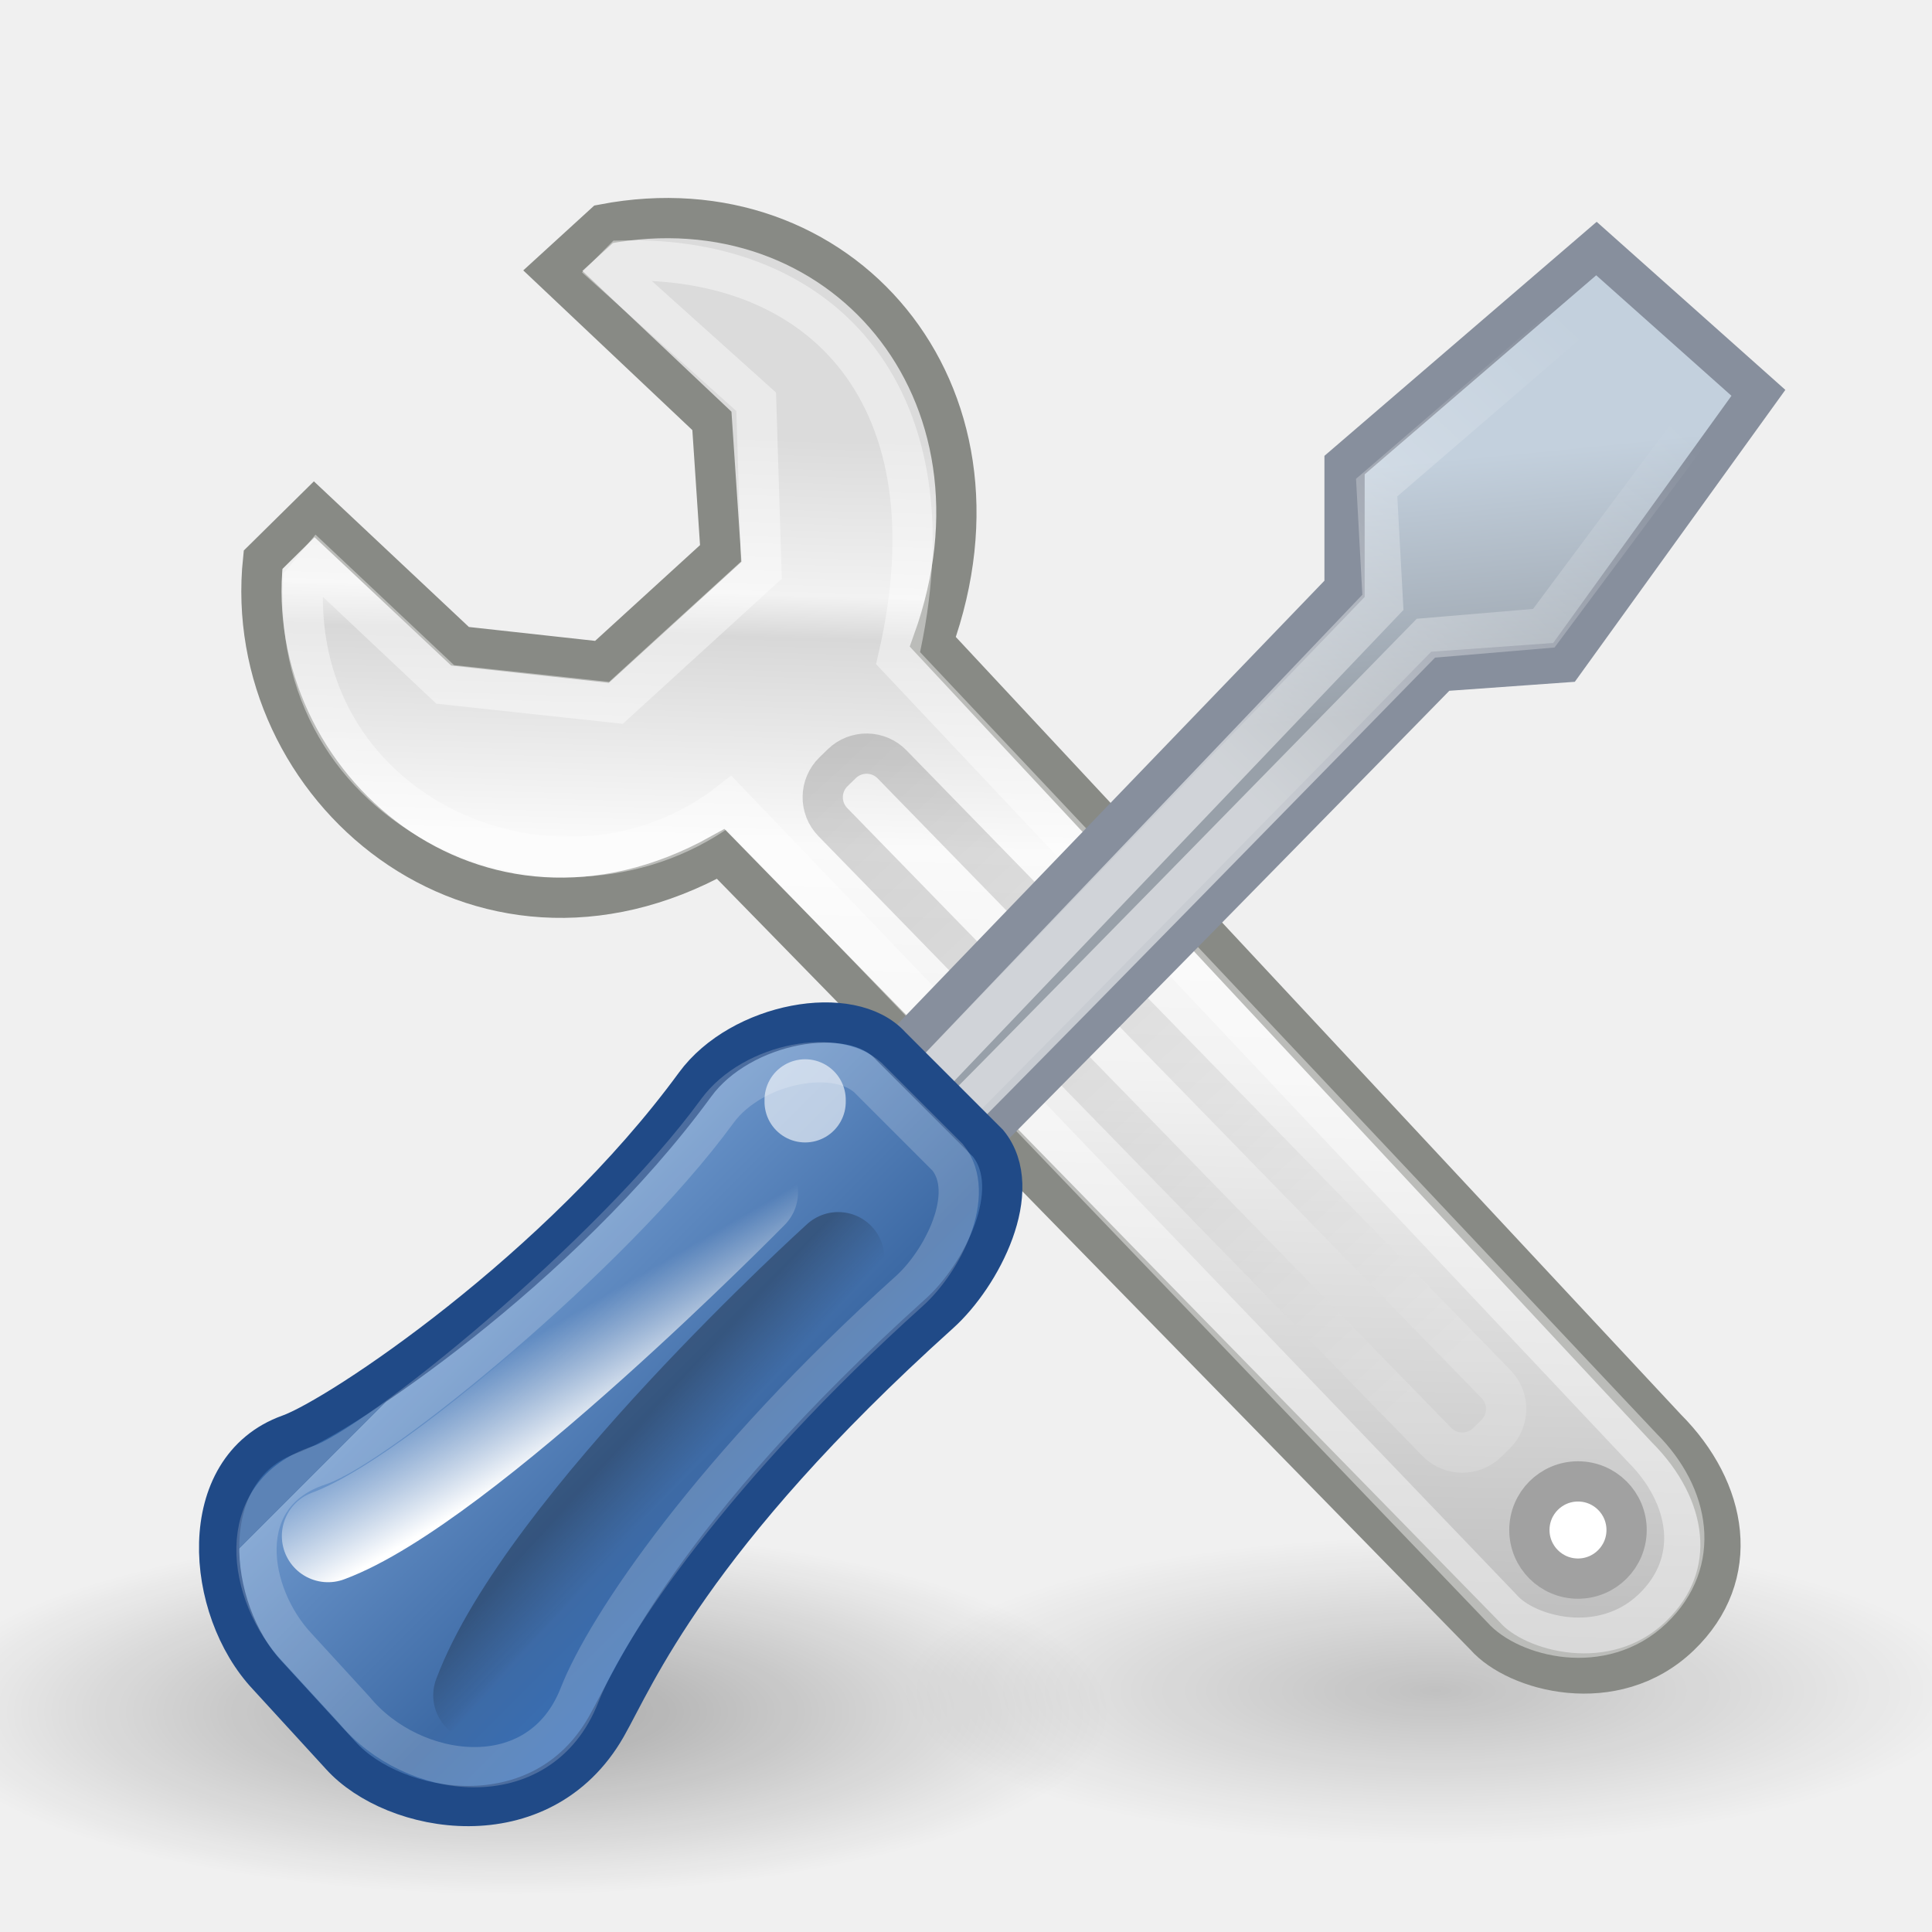
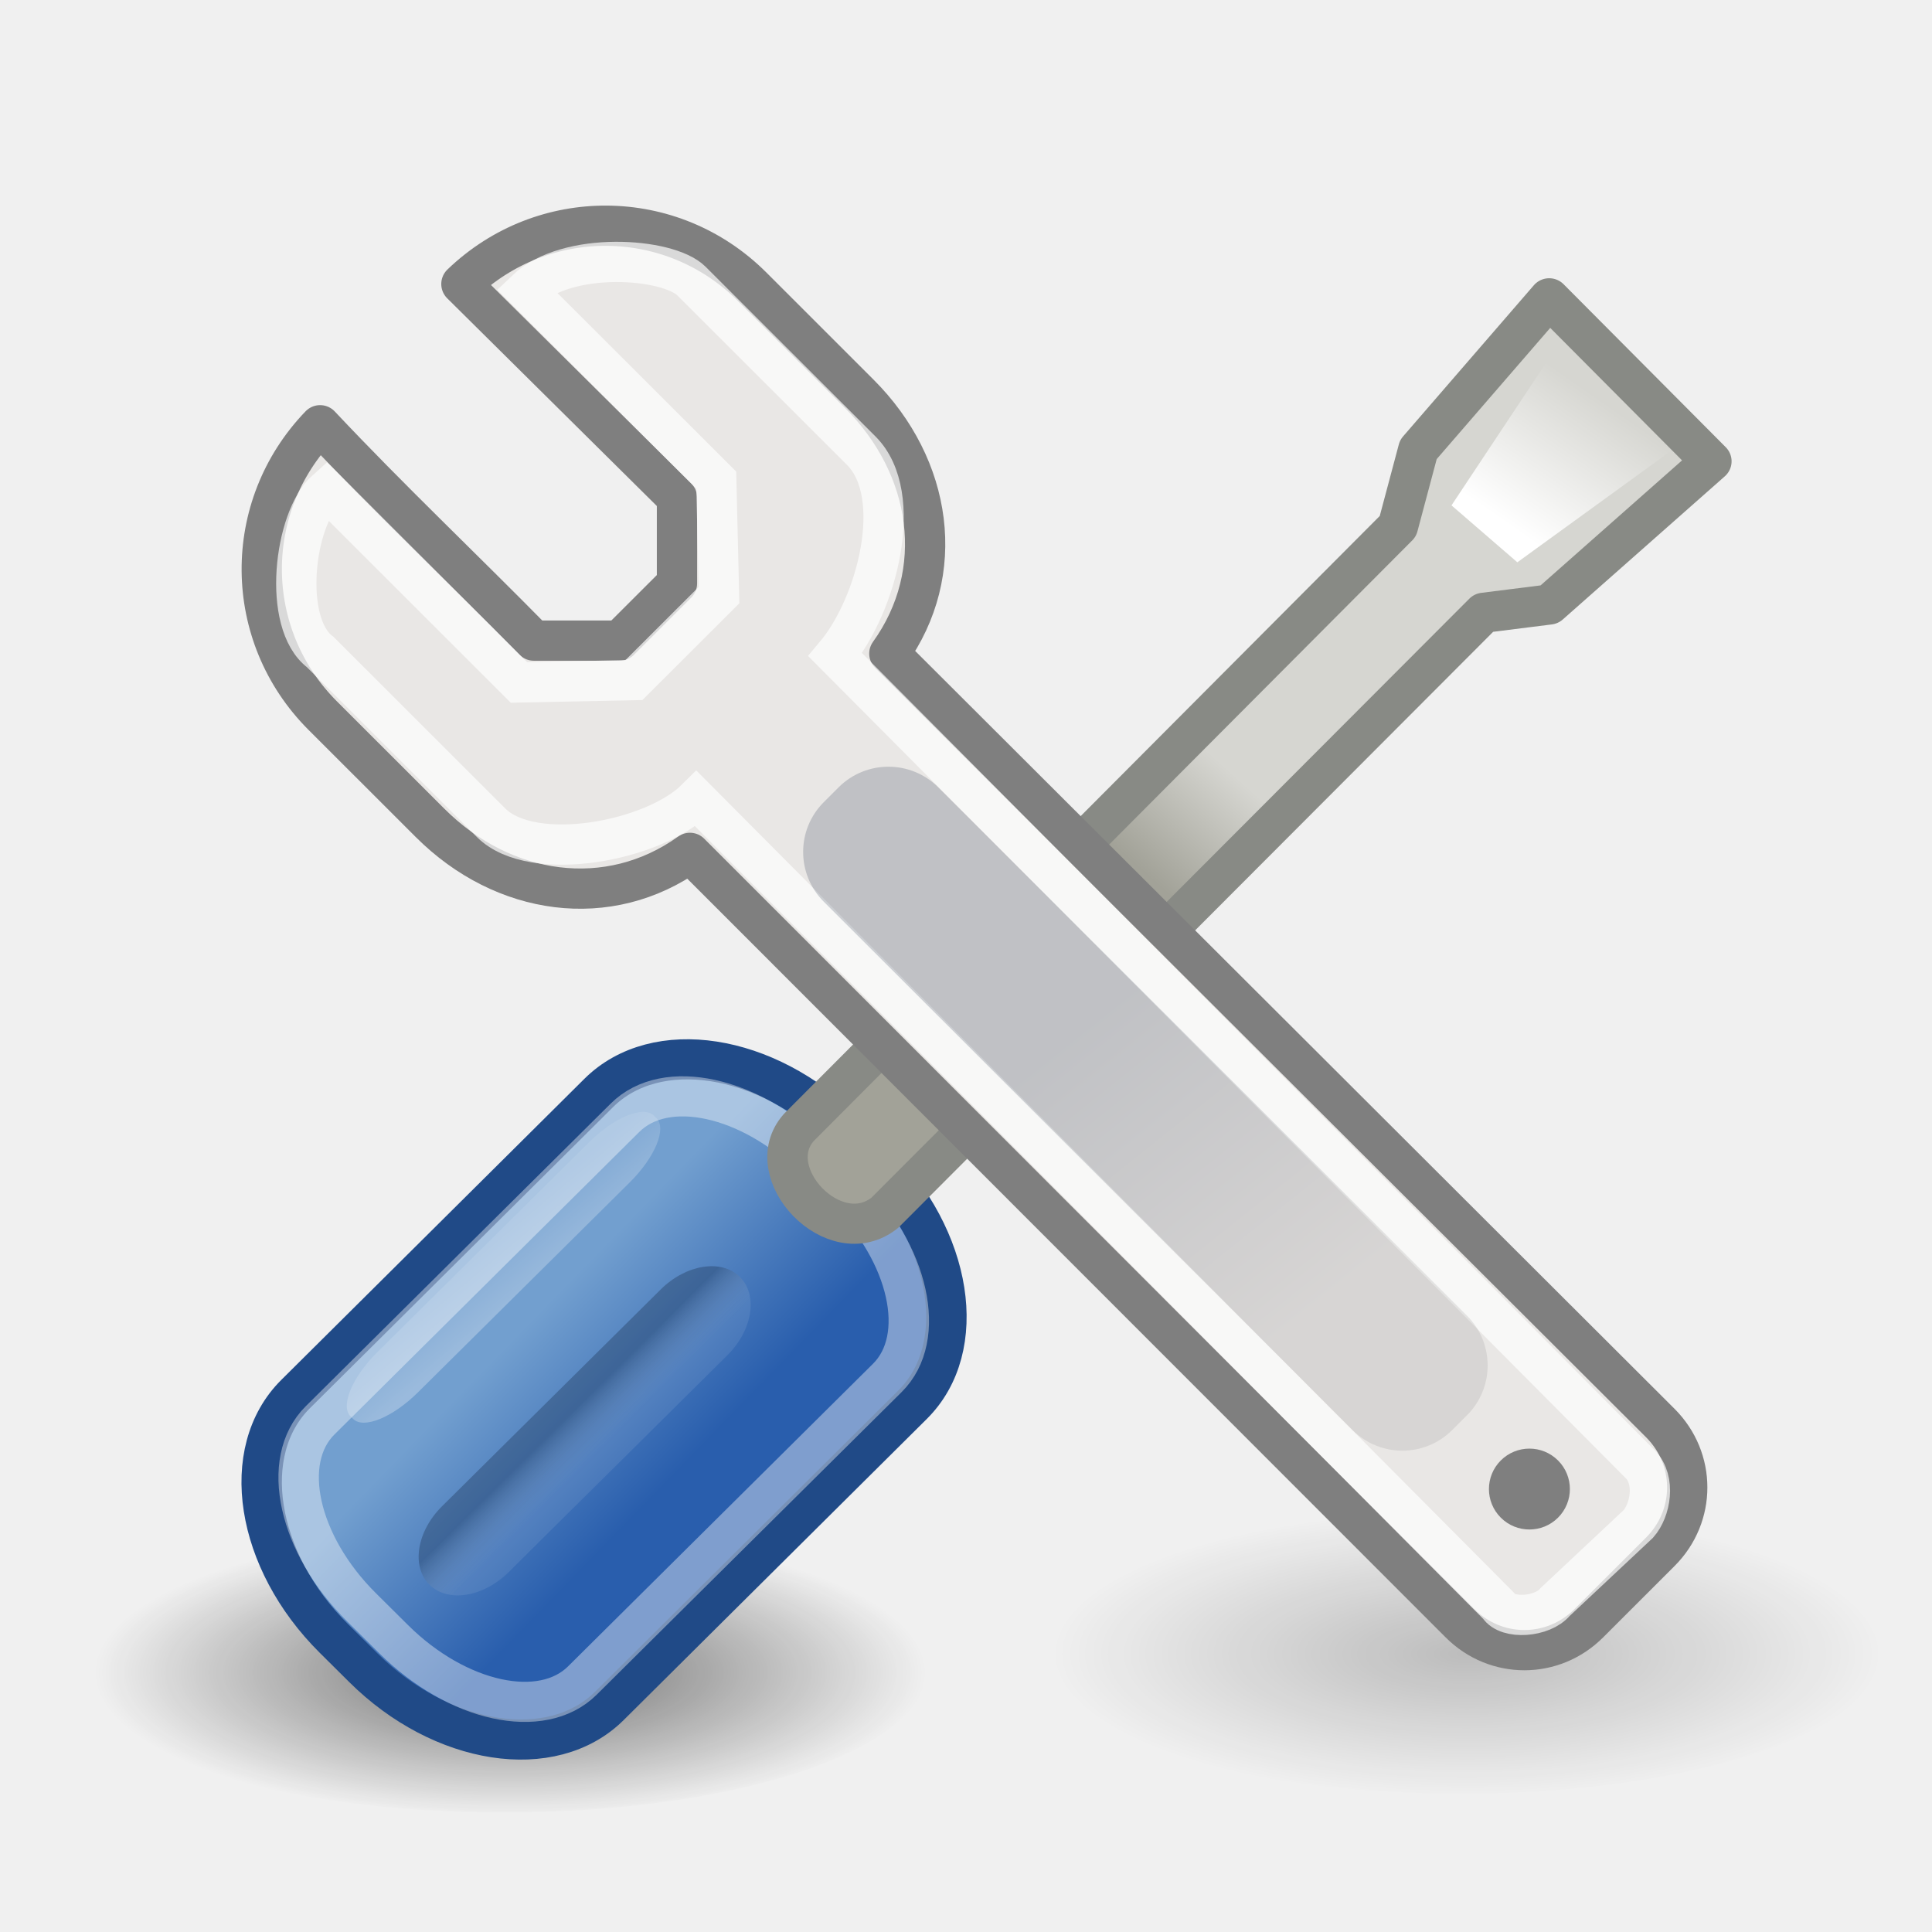
- <svg xmlns="http://www.w3.org/2000/svg" xmlns:xlink="http://www.w3.org/1999/xlink" width="48px" height="48px" id="svg11300">
-   <defs id="defs3">
-     <linearGradient id="linearGradient2250">
-       <stop style="stop-color:#ffffff;stop-opacity:1;" offset="0" id="stop2252" />
-       <stop style="stop-color:#ffffff;stop-opacity:0;" offset="1" id="stop2254" />
+ <svg xmlns="http://www.w3.org/2000/svg" xmlns:xlink="http://www.w3.org/1999/xlink" width="48px" height="48px" id="svg4289">
+   <defs id="defs4291">
+     <linearGradient id="linearGradient2834">
+       <stop style="stop-color:white;stop-opacity:1;" offset="0" id="stop2836" />
+       <stop style="stop-color:white;stop-opacity:0;" offset="1" id="stop2838" />
    </linearGradient>
-     <linearGradient id="linearGradient2265">
-       <stop style="stop-color:#000000;stop-opacity:1;" offset="0" id="stop2267" />
-       <stop style="stop-color:#000000;stop-opacity:0;" offset="1" id="stop2269" />
+     <linearGradient id="linearGradient2808">
+       <stop id="stop2810" offset="0" style="stop-color:white;stop-opacity:1;" />
+       <stop id="stop2812" offset="1" style="stop-color:white;stop-opacity:0.294" />
    </linearGradient>
-     <linearGradient id="linearGradient2257">
-       <stop style="stop-color:#ffffff;stop-opacity:1;" offset="0" id="stop2259" />
-       <stop style="stop-color:#ffffff;stop-opacity:0;" offset="1" id="stop2261" />
+     <linearGradient id="linearGradient2796">
+       <stop style="stop-color:#d6d6d1;stop-opacity:1;" offset="0" id="stop2798" />
+       <stop style="stop-color:#a2a298;stop-opacity:1;" offset="1" id="stop2800" />
    </linearGradient>
-     <linearGradient id="linearGradient3087">
-       <stop style="stop-color:#3465a4;stop-opacity:1;" offset="0" id="stop3089" />
-       <stop id="stop3095" offset="0" style="stop-color:#9fbce1;stop-opacity:1;" />
-       <stop style="stop-color:#6b95ca;stop-opacity:1;" offset="0" id="stop2242" />
-       <stop id="stop2244" offset="0.75" style="stop-color:#3d6aa5;stop-opacity:1;" />
-       <stop style="stop-color:#386eb4;stop-opacity:1;" offset="1" id="stop3091" />
+     <linearGradient id="linearGradient6221">
+       <stop style="stop-color:black;stop-opacity:1;" offset="0" id="stop6223" />
+       <stop style="stop-color:black;stop-opacity:0;" offset="1" id="stop6225" />
    </linearGradient>
-     <linearGradient id="linearGradient3077">
-       <stop style="stop-color:#98a0a9;stop-opacity:1;" offset="0" id="stop3079" />
-       <stop style="stop-color:#c3d0dd;stop-opacity:1;" offset="1" id="stop3081" />
+     <linearGradient id="linearGradient5280">
+       <stop id="stop5282" offset="0" style="stop-color:#0c1d35;stop-opacity:1" />
+       <stop id="stop5284" offset="1" style="stop-color:#898989;stop-opacity:1" />
    </linearGradient>
-     <linearGradient id="linearGradient3061">
-       <stop style="stop-color:#ffffff;stop-opacity:1;" offset="0" id="stop3063" />
-       <stop style="stop-color:#000000;stop-opacity:1;" offset="1" id="stop3065" />
+     <linearGradient id="linearGradient5220">
+       <stop style="stop-color:#0c1d35;stop-opacity:1" offset="0" id="stop5222" />
+       <stop style="stop-color:white;stop-opacity:0.294" offset="1" id="stop5224" />
    </linearGradient>
-     <linearGradient id="linearGradient3049">
-       <stop style="stop-color:#b6b6b6;stop-opacity:1;" offset="0" id="stop3051" />
-       <stop id="stop2262" offset="0.5" style="stop-color:#f2f2f2;stop-opacity:1;" />
-       <stop style="stop-color:#fafafa;stop-opacity:1;" offset="0.676" id="stop2264" />
-       <stop id="stop2268" offset="0.841" style="stop-color:#d8d8d8;stop-opacity:1;" />
-       <stop id="stop2266" offset="0.875" style="stop-color:#f2f2f2;stop-opacity:1;" />
-       <stop style="stop-color:#dbdbdb;stop-opacity:1;" offset="1" id="stop3053" />
+     <linearGradient id="linearGradient5210">
+       <stop style="stop-color:#729fcf;stop-opacity:1" offset="0" id="stop5212" />
+       <stop style="stop-color:#295ead;stop-opacity:1" offset="1" id="stop5214" />
    </linearGradient>
-     <linearGradient id="linearGradient3041">
-       <stop style="stop-color:#000000;stop-opacity:1;" offset="0" id="stop3043" />
-       <stop style="stop-color:#000000;stop-opacity:0;" offset="1" id="stop3045" />
-     </linearGradient>
-     <radialGradient xlink:href="#linearGradient3041" id="radialGradient3047" cx="24.812" cy="39.125" fx="24.812" fy="39.125" r="17.688" gradientTransform="matrix(1,0,0,0.374558,7.194333e-15,24.47041)" gradientUnits="userSpaceOnUse" />
-     <linearGradient xlink:href="#linearGradient3049" id="linearGradient3055" x1="19.648" y1="42.254" x2="20.631" y2="6.776" gradientUnits="userSpaceOnUse" gradientTransform="matrix(0.87827,0,0,0.87827,2.536988,4.967681)" />
-     <linearGradient xlink:href="#linearGradient3061" id="linearGradient3067" x1="50.153" y1="-3.632" x2="25.291" y2="-4.3" gradientUnits="userSpaceOnUse" gradientTransform="matrix(0.87827,-1.375944e-15,1.375944e-15,0.87827,5.328299,1.650243)" />
-     <linearGradient xlink:href="#linearGradient3077" id="linearGradient3083" x1="38.228" y1="13.603" x2="37.535" y2="6.629" gradientUnits="userSpaceOnUse" gradientTransform="matrix(0.87827,0,0,0.87827,2.847503,5.588712)" />
-     <linearGradient xlink:href="#linearGradient3087" id="linearGradient3093" x1="9.75" y1="32.284" x2="16.915" y2="39.443" gradientUnits="userSpaceOnUse" gradientTransform="matrix(0.87827,0,0,0.87827,2.536988,4.967681)" />
-     <linearGradient xlink:href="#linearGradient2257" id="linearGradient2263" x1="12.005" y1="35.688" x2="10.651" y2="33.195" gradientUnits="userSpaceOnUse" gradientTransform="matrix(1.007254,-2.636526e-2,2.636526e-2,1.007254,1.593411,7.919100e-2)" />
-     <linearGradient xlink:href="#linearGradient2265" id="linearGradient2271" x1="14.018" y1="36.943" x2="15.416" y2="38.268" gradientUnits="userSpaceOnUse" gradientTransform="matrix(0.878099,-1.732370e-2,1.732370e-2,0.878099,2.163687,4.067899)" />
-     <linearGradient xlink:href="#linearGradient2250" id="linearGradient2256" x1="31.177" y1="19.822" x2="40.859" y2="9.657" gradientUnits="userSpaceOnUse" />
-     <radialGradient xlink:href="#linearGradient3041" id="radialGradient2260" gradientUnits="userSpaceOnUse" gradientTransform="matrix(1,0,0,0.374558,7.272829e-15,24.47041)" cx="24.812" cy="39.125" fx="24.812" fy="39.125" r="17.688" />
+     <linearGradient xlink:href="#linearGradient5280" id="linearGradient5310" gradientUnits="userSpaceOnUse" gradientTransform="matrix(1,0,0,1.125,10.18406,-6.709383)" x1="-7.133" y1="37.777" x2="-7.935" y2="45.847" />
+     <linearGradient xlink:href="#linearGradient5210" id="linearGradient5325" gradientUnits="userSpaceOnUse" gradientTransform="translate(41.96397,-27.37022)" x1="-10.695" y1="41.106" x2="-5.479" y2="41.017" />
+     <linearGradient xlink:href="#linearGradient5220" id="linearGradient5327" gradientUnits="userSpaceOnUse" gradientTransform="matrix(0.579842,0,0,0.676482,38.80719,-11.92056)" x1="-8.938" y1="40.375" x2="-7" y2="40.375" />
+     <radialGradient xlink:href="#linearGradient6221" id="radialGradient6227" cx="21.96" cy="34.498" fx="21.96" fy="34.498" r="12.728" gradientTransform="matrix(0.982963,0,0,0.508943,0.37414,16.84139)" gradientUnits="userSpaceOnUse" />
+     <radialGradient xlink:href="#linearGradient6221" id="radialGradient4326" gradientUnits="userSpaceOnUse" gradientTransform="matrix(0.982963,0,0,0.508943,0.37414,16.84139)" cx="21.96" cy="34.498" fx="21.96" fy="34.498" r="12.728" />
+     <linearGradient xlink:href="#linearGradient2796" id="linearGradient2802" x1="29.433" y1="18.474" x2="27.225" y2="20.912" gradientUnits="userSpaceOnUse" />
+     <linearGradient xlink:href="#linearGradient2808" id="linearGradient2806" gradientUnits="userSpaceOnUse" gradientTransform="matrix(0.579842,0,0,0.676482,34.96935,-13.25847)" x1="-6.979" y1="37.127" x2="-9.904" y2="36.848" />
+     <linearGradient xlink:href="#linearGradient2834" id="linearGradient2840" x1="37.625" y1="13.16" x2="39.844" y2="9.973" gradientUnits="userSpaceOnUse" />
  </defs>
  <g id="layer1">
-     <path transform="matrix(0.751118,0,0,0.578703,17.04087,19.36341)" d="M 42.5 39.125 A 17.688 6.625 0 1 1  7.125,39.125 A 17.688 6.625 0 1 1  42.5 39.125 z" id="path2258" style="opacity:0.199;color:#000000;fill:url(#radialGradient2260);fill-opacity:1;fill-rule:nonzero;stroke:none;stroke-width:1;stroke-linecap:butt;stroke-linejoin:miter;marker:none;marker-start:none;marker-mid:none;marker-end:none;stroke-miterlimit:4;stroke-dasharray:none;stroke-dashoffset:0;stroke-opacity:1;visibility:visible;display:inline;overflow:visible" />
-     <path style="opacity:0.312;color:#000000;fill:url(#radialGradient3047);fill-opacity:1;fill-rule:nonzero;stroke:none;stroke-width:1;stroke-linecap:butt;stroke-linejoin:miter;marker:none;marker-start:none;marker-mid:none;marker-end:none;stroke-miterlimit:4;stroke-dasharray:none;stroke-dashoffset:0;stroke-opacity:1;visibility:visible;display:inline;overflow:visible" id="path3039" d="M 42.5 39.125 A 17.688 6.625 0 1 1  7.125,39.125 A 17.688 6.625 0 1 1  42.5 39.125 z" transform="matrix(0.836071,0,0,0.685436,-7.959607,15.71781)" />
-     <path style="opacity:1;color:#000000;fill:url(#linearGradient3055);fill-opacity:1;fill-rule:nonzero;stroke:#888a85;stroke-width:1;stroke-linecap:butt;stroke-linejoin:miter;marker:none;marker-start:none;marker-mid:none;marker-end:none;stroke-miterlimit:4;stroke-dasharray:none;stroke-dashoffset:0;stroke-opacity:1;visibility:visible;display:inline;overflow:visible" d="M 17.907,21.216 L 36.899,40.647 C 37.668,41.526 40.103,42.204 41.73,40.647 C 43.301,39.144 42.937,37.025 41.4,35.488 L 23.176,15.946 C 25.426,9.696 20.872,4.446 14.997,5.571 L 13.735,6.724 L 17.687,10.457 L 17.907,13.75 L 14.956,16.444 L 11.429,16.056 L 7.807,12.653 C 7.807,12.653 6.536,13.907 6.536,13.907 C 5.946,19.549 11.844,24.591 17.907,21.216 z " id="path2140" />
-     <path id="path3057" d="M 18.117,19.94 L 37.32,39.968 C 37.915,40.648 39.8,41.173 41.06,39.968 C 42.276,38.804 41.995,37.163 40.805,35.973 L 22.313,16.352 C 23.813,9.852 20.454,6.348 15.454,6.473 L 15.184,6.746 L 18.787,9.982 L 18.917,14.164 L 15.303,17.462 L 11.061,17.004 L 7.885,14.013 L 7.532,14.443 C 7.219,20.412 14.024,23.128 18.117,19.94 z " style="opacity:0.426;color:#000000;fill:none;fill-opacity:1;fill-rule:nonzero;stroke:#ffffff;stroke-width:1;stroke-linecap:butt;stroke-linejoin:miter;marker:none;marker-start:none;marker-mid:none;marker-end:none;stroke-miterlimit:4;stroke-dasharray:none;stroke-dashoffset:0;stroke-opacity:1;visibility:visible;display:inline;overflow:visible" />
-     <rect style="opacity:0.17;color:#000000;fill:none;fill-opacity:1;fill-rule:nonzero;stroke:url(#linearGradient3067);stroke-width:1;stroke-linecap:butt;stroke-linejoin:miter;marker:none;marker-start:none;marker-mid:none;marker-end:none;stroke-miterlimit:4;stroke-dasharray:none;stroke-dashoffset:0;stroke-opacity:1;visibility:visible;display:inline;overflow:visible" id="rect3059" width="23.268" height="2.055" x="28.185" y="-2.618" rx="0.884" ry="0.884" transform="matrix(0.697938,0.716158,-0.716158,0.697938,0,0)" />
-     <path style="opacity:1;color:#000000;fill:url(#linearGradient3083);fill-opacity:1;fill-rule:nonzero;stroke:#878f9d;stroke-width:1;stroke-linecap:butt;stroke-linejoin:miter;marker:none;marker-start:none;marker-mid:none;marker-end:none;stroke-miterlimit:4;stroke-dasharray:none;stroke-dashoffset:0;stroke-opacity:1;visibility:visible;display:inline;overflow:visible" d="M 22.499,30.125 C 23.332,29.411 35.783,16.677 35.783,16.677 L 38.857,16.457 L 43.687,9.76 L 39.663,6.175 L 33.405,11.555 L 33.405,14.629 L 20.67,27.858 C 20.066,28.461 21.73,30.784 22.499,30.125 z " id="path2144" />
-     <path id="path3085" d="M 22.402,29.085 C 23.049,28.531 35.426,15.856 35.426,15.856 L 38.355,15.608 L 42.569,9.946 L 39.679,7.397 L 34.203,12.114 L 34.358,14.965 L 21.682,28.257 C 21.213,28.726 21.806,29.597 22.402,29.085 z " style="opacity:0.54;color:#000000;fill:none;fill-opacity:1;fill-rule:nonzero;stroke:url(#linearGradient2256);stroke-width:1;stroke-linecap:butt;stroke-linejoin:miter;marker:none;marker-start:none;marker-mid:none;marker-end:none;stroke-miterlimit:4;stroke-dasharray:none;stroke-dashoffset:0;stroke-opacity:1;visibility:visible;display:inline;overflow:visible" />
-     <path style="color:#000000;fill:url(#linearGradient3093);fill-opacity:1;fill-rule:nonzero;stroke:#204a87;stroke-width:1;stroke-linecap:butt;stroke-linejoin:miter;stroke-miterlimit:4;stroke-dashoffset:0;stroke-opacity:1;marker:none;marker-start:none;marker-mid:none;marker-end:none;visibility:visible;display:inline;overflow:visible" d="M 8.465,43.612 C 9.782,45.077 13.439,45.74 15.061,42.902 C 15.768,41.664 17.155,38.199 23.342,32.63 C 24.381,31.696 25.482,29.559 24.549,28.407 L 22.133,25.991 C 21.145,24.893 18.399,25.406 17.272,26.942 C 13.913,31.538 8.426,35.197 7.189,35.639 C 4.821,36.485 5.087,39.975 6.654,41.635 L 8.465,43.612 z " id="path2142" />
-     <path style="opacity:1;color:#000000;fill:#ffffff;fill-opacity:1;fill-rule:nonzero;stroke:#a1a1a1;stroke-width:1.139;stroke-linecap:butt;stroke-linejoin:miter;marker:none;marker-start:none;marker-mid:none;marker-end:none;stroke-miterlimit:4;stroke-dasharray:none;stroke-dashoffset:0;stroke-opacity:1;visibility:visible;display:inline;overflow:visible" id="path2146" d="M 43.25 37.5 A 1.375 1.375 0 1 1  40.5,37.5 A 1.375 1.375 0 1 1  43.25 37.5 z" transform="matrix(0.87827,0,0,0.87827,2.427204,5.077464)" />
-     <path style="opacity:0.602;color:#000000;fill:#ffffff;fill-opacity:1;fill-rule:nonzero;stroke:none;stroke-width:1;stroke-linecap:butt;stroke-linejoin:miter;marker:none;marker-start:none;marker-mid:none;marker-end:none;stroke-miterlimit:4;stroke-dasharray:none;stroke-dashoffset:0;stroke-opacity:1;visibility:visible;display:inline;overflow:visible" id="path3101" d="M 20.771 28.201 A 1.768 1.768 0 1 1  17.236,28.201 A 1.768 1.768 0 1 1  20.771 28.201 z" transform="matrix(0.570876,0,0,0.570876,9.154848,11.25111)" />
-     <path style="opacity:1;color:#000000;fill:none;fill-opacity:1;fill-rule:nonzero;stroke:url(#linearGradient2263);stroke-width:2.295;stroke-linecap:round;stroke-linejoin:round;marker:none;marker-start:none;marker-mid:none;marker-end:none;stroke-miterlimit:4;stroke-dasharray:none;stroke-dashoffset:0;stroke-opacity:1;visibility:visible;display:inline;overflow:visible" d="M 18.679,29.625 C 18.679,29.625 11.509,36.924 8.15,38.162" id="path3103" />
-     <path id="path2270" d="M 8.806,42.487 C 10.247,44.232 13.406,44.648 14.397,42.116 C 15.078,40.377 17.731,36.45 22.595,32.073 C 23.412,31.338 24.277,29.658 23.543,28.752 L 21.645,26.854 C 20.868,25.99 18.709,26.393 17.823,27.601 C 15.183,31.214 9.34,35.941 7.927,36.407 C 5.741,37.128 6.15,39.628 7.382,40.933 L 8.806,42.487 z " style="color:#000000;fill:none;fill-opacity:1;fill-rule:nonzero;stroke:#ffffff;stroke-width:1;stroke-linecap:butt;stroke-linejoin:miter;marker:none;marker-start:none;marker-mid:none;marker-end:none;stroke-miterlimit:4;stroke-dasharray:none;stroke-dashoffset:0;stroke-opacity:1;visibility:visible;display:inline;overflow:visible;opacity:0.199" />
-     <path style="opacity:0.278;color:#000000;fill:none;fill-opacity:1;fill-rule:nonzero;stroke:url(#linearGradient2271);stroke-width:2.295;stroke-linecap:round;stroke-linejoin:round;marker:none;marker-start:none;marker-mid:none;marker-end:none;stroke-miterlimit:4;stroke-dashoffset:0;stroke-opacity:1;visibility:visible;display:inline;overflow:visible" d="M 20.825,31.261 C 20.825,31.261 13.502,37.878 11.911,42.121" id="path2247" />
+     <path style="opacity:0.216;fill:url(#radialGradient4326);fill-opacity:1;stroke:none;stroke-width:1;stroke-linecap:round;stroke-linejoin:round;stroke-miterlimit:4;stroke-dasharray:none;stroke-opacity:1" id="path4324" d="M 34.471 34.3 A 12.728 6.364 0 1 1  9.016,34.3 A 12.728 6.364 0 1 1  34.471 34.3 z" transform="matrix(0.824957,0,0,0.549971,18.3303,22.17163)" />
+     <path style="opacity:0.558;fill:url(#radialGradient6227);fill-opacity:1;stroke:none;stroke-width:1;stroke-linecap:round;stroke-linejoin:round;stroke-miterlimit:4;stroke-dasharray:none;stroke-opacity:1" id="path5331" d="M 34.471 34.3 A 12.728 6.364 0 1 1  9.016,34.3 A 12.728 6.364 0 1 1  34.471 34.3 z" transform="matrix(0.824957,0,0,0.549971,-5.437469,22.6361)" />
+     <g id="g5318" transform="matrix(1.006671,0,0,1,0.966642,0.716205)">
+       <rect transform="matrix(0.707107,0.707107,-0.707107,0.707107,0,0)" ry="3.624" rx="4.961" y="5.302" x="28.464" height="17.828" width="10.954" id="rect5288" style="opacity:1;fill:url(#linearGradient5325);fill-opacity:1;stroke:#204a87;stroke-width:0.997;stroke-linecap:round;stroke-linejoin:round;stroke-miterlimit:4;stroke-dasharray:none;stroke-opacity:1" />
+       <rect transform="matrix(0.707461,0.706752,-0.707461,0.706752,0,0)" ry="2.565" rx="4.014" y="6.349" x="29.363" height="15.768" width="9.148" id="rect5292" style="opacity:0.4;fill:none;fill-opacity:1;stroke:white;stroke-width:0.997;stroke-linecap:round;stroke-linejoin:round;stroke-miterlimit:4;stroke-dasharray:none;stroke-opacity:1" />
+       <path id="path5286" d="M 37.274,6.695 L 34.045,10.452 L 33.54,12.359 L 18.756,27.294 C 17.762,28.419 19.635,30.415 20.877,29.415 L 35.658,14.508 L 37.277,14.303 L 41.277,10.745 C 41.277,10.745 37.274,6.695 37.274,6.695 z " style="opacity:1;fill:url(#linearGradient2802);fill-opacity:1;stroke:#888a85;stroke-width:0.997;stroke-linecap:round;stroke-linejoin:round;stroke-miterlimit:4;stroke-dasharray:none;stroke-opacity:1" />
+       <rect style="opacity:0.288;fill:url(#linearGradient2806);fill-opacity:1;stroke:none;stroke-width:1;stroke-linecap:round;stroke-linejoin:round;stroke-miterlimit:4;stroke-dasharray:none;stroke-opacity:1" id="rect2804" width="1.415" height="10.578" x="29.171" y="8.389" rx="0.664" ry="1.598" transform="matrix(0.707796,0.706417,-0.707796,0.706417,0,0)" />
+       <rect transform="matrix(0.707796,0.706417,-0.707796,0.706417,0,0)" ry="1.598" rx="1.598" y="9.727" x="33.009" height="10.824" width="2.319" id="rect5290" style="opacity:0.288;fill:url(#linearGradient5327);fill-opacity:1;stroke:none;stroke-width:1;stroke-linecap:round;stroke-linejoin:round;stroke-miterlimit:4;stroke-dasharray:none;stroke-opacity:1" />
+     </g>
+     <g id="g5312" transform="matrix(1.005587,0,0,1.004813,-0.22864,1.985055)">
+       <path id="path5302" d="M 8.136,8.539 C 6.193,10.556 6.213,13.73 8.202,15.72 L 10.854,18.372 C 12.663,20.181 15.266,20.554 17.273,19.112 L 36.299,38.161 C 37.185,39.047 38.594,39.047 39.481,38.161 L 41.249,36.393 C 42.135,35.507 42.135,34.098 41.249,33.211 L 22.2,14.185 C 23.642,12.178 23.269,9.574 21.46,7.765 L 18.809,5.113 C 16.819,3.124 13.645,3.104 11.627,5.047 L 16.953,10.328 L 16.953,12.45 L 15.538,13.864 L 13.417,13.864 C 11.666,12.082 9.844,10.357 8.136,8.539 z " style="opacity:1;fill:#e9e7e5;fill-opacity:1;stroke:#7f7f7f;stroke-width:0.995;stroke-linecap:round;stroke-linejoin:round;stroke-miterlimit:4;stroke-dasharray:none;stroke-opacity:1" />
+       <path transform="matrix(0.516124,-0.516124,0.516132,0.516132,32.85599,-14.52061)" d="M -41.454 52.817 A 1.37 1.37 0 1 1  -44.194,52.817 A 1.37 1.37 0 1 1  -41.454 52.817 z" id="path5304" style="opacity:1;fill:#7f7f7f;fill-opacity:1;stroke:none;stroke-width:0.913;stroke-linecap:round;stroke-linejoin:round;stroke-miterlimit:4;stroke-dasharray:none;stroke-opacity:1" />
+       <path id="path5306" d="M 8.288,10.138 L 13.048,14.898 L 15.89,14.84 L 17.992,12.739 L 17.924,9.896 L 13.224,5.197 C 14.243,4.217 16.731,4.393 17.313,4.976 L 21.507,9.169 C 22.605,10.268 21.891,12.991 20.864,14.214 L 40.752,34.228 C 41.143,34.626 41.003,35.368 40.706,35.704 L 38.647,37.637 C 38.338,38.011 37.467,38.073 37.252,37.728 L 17.427,17.777 C 16.381,18.822 13.395,19.392 12.364,18.371 L 8.141,14.148 C 7.19,13.436 7.489,10.849 8.288,10.138 z " style="opacity:0.7;fill:none;fill-opacity:0.75;fill-rule:evenodd;stroke:white;stroke-width:0.995px;stroke-linecap:butt;stroke-linejoin:miter;stroke-opacity:1" />
+       <rect transform="matrix(0.707107,-0.707107,0.707107,0.707107,0,0)" ry="1.741" rx="1.741" y="27.18" x="0.184" height="21.957" width="4" id="rect5308" style="opacity:0.185;fill:url(#linearGradient5310);fill-opacity:1;stroke:none;stroke-width:1;stroke-linecap:round;stroke-linejoin:round;stroke-miterlimit:4;stroke-dasharray:none;stroke-opacity:1" />
+     </g>
+     <path style="opacity:1;color:black;fill:url(#linearGradient2840);fill-opacity:1.0;fill-rule:nonzero;stroke:none;stroke-width:1;stroke-linecap:butt;stroke-linejoin:miter;marker:none;marker-start:none;marker-mid:none;marker-end:none;stroke-miterlimit:4;stroke-dasharray:none;stroke-dashoffset:0;stroke-opacity:1;visibility:visible;display:inline;overflow:visible" d="M 38.935,8.225 L 41.719,11.054 L 37.698,13.97 L 36.062,12.556 L 38.935,8.225 z " id="path2832" />
  </g>
</svg>
